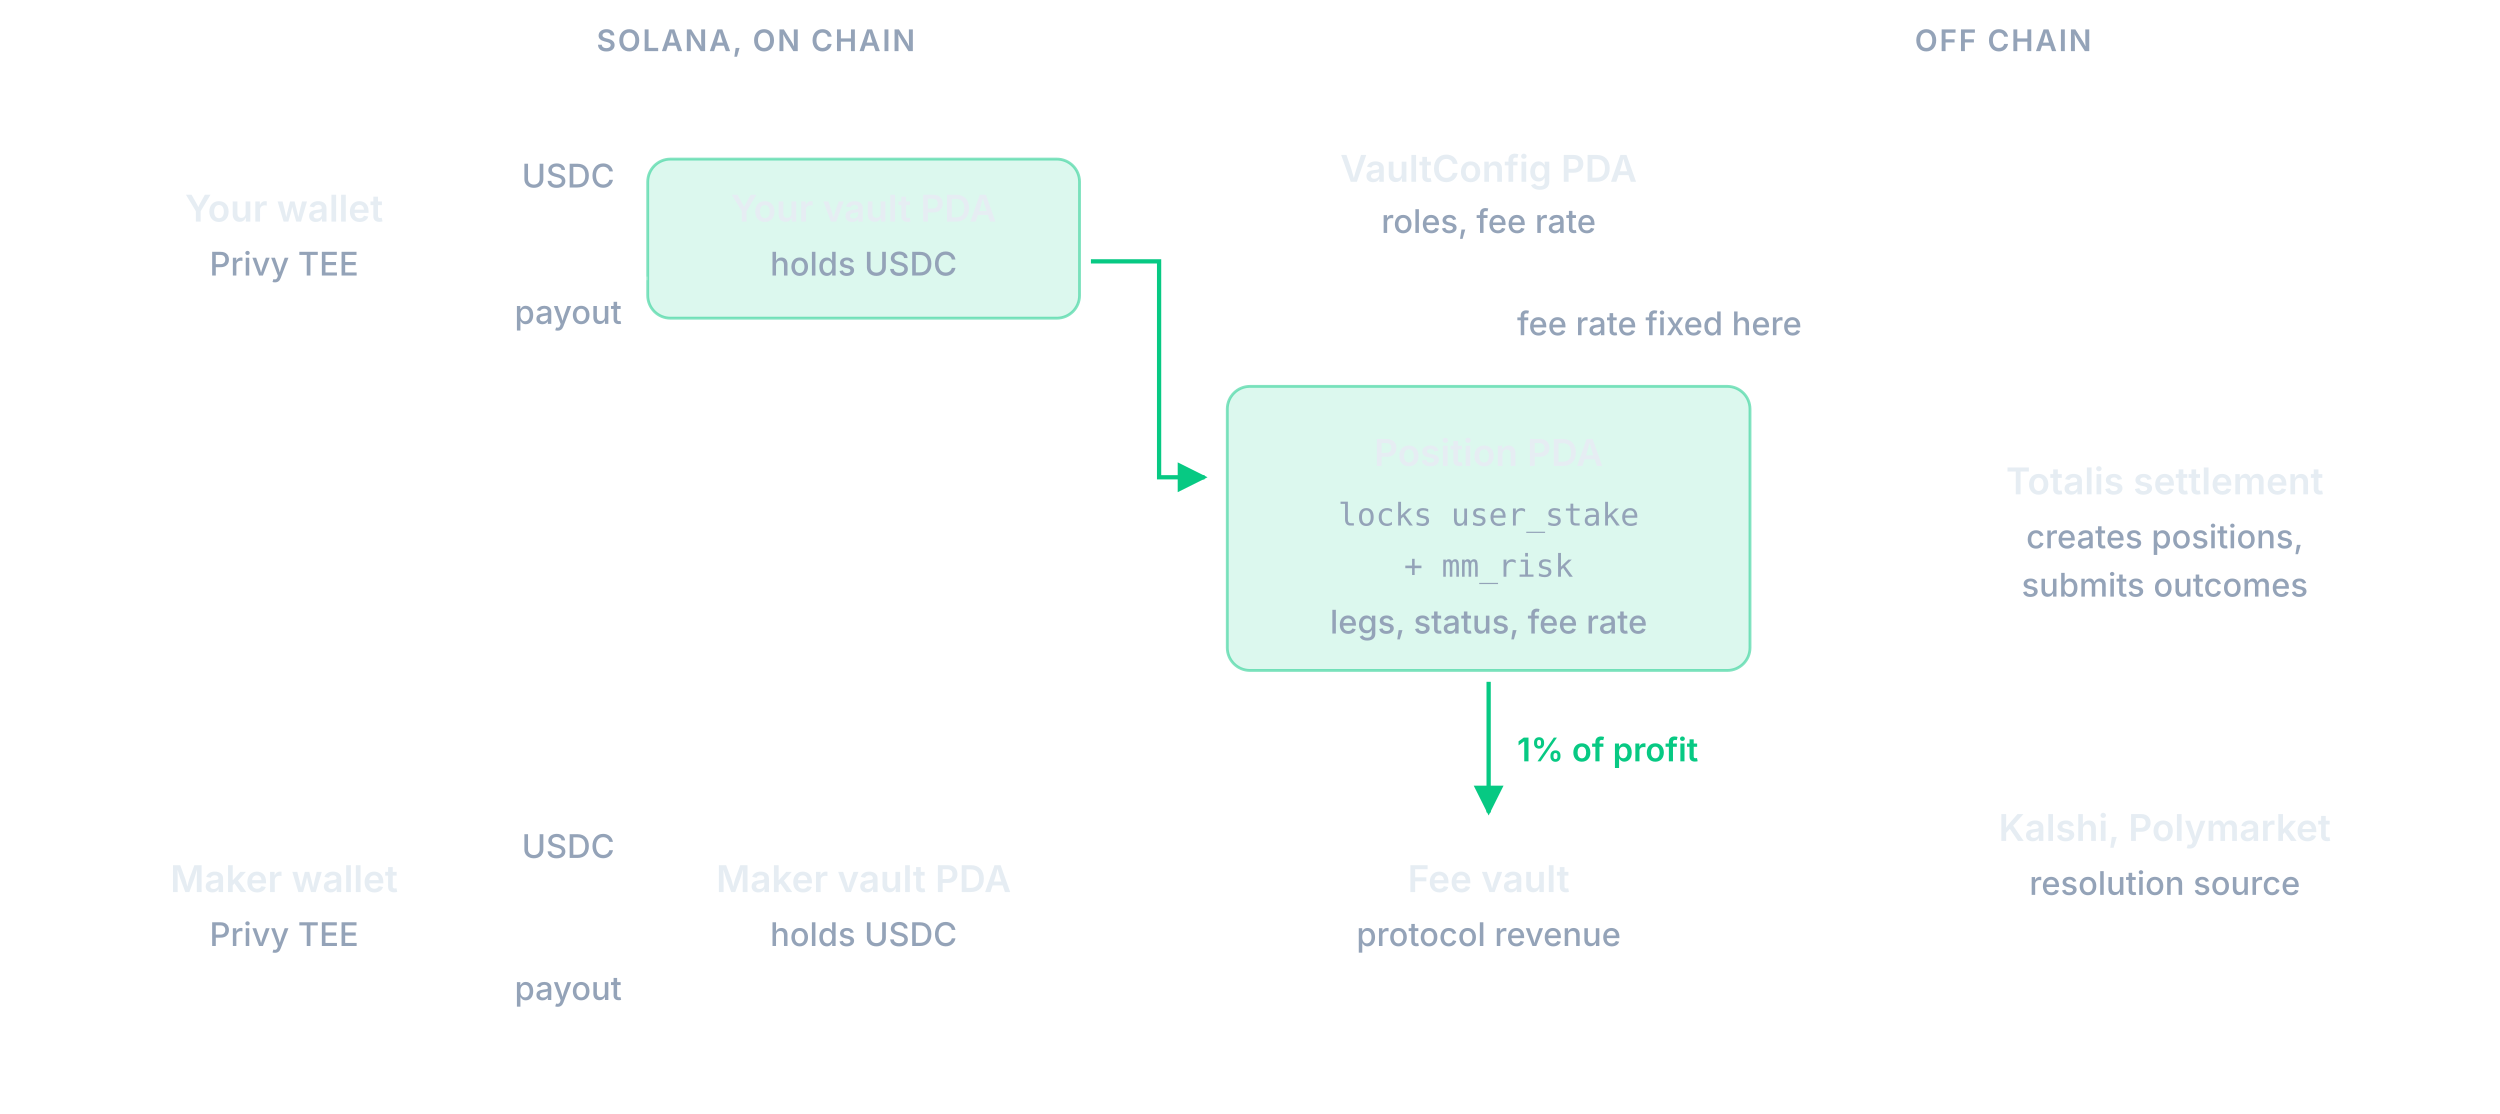
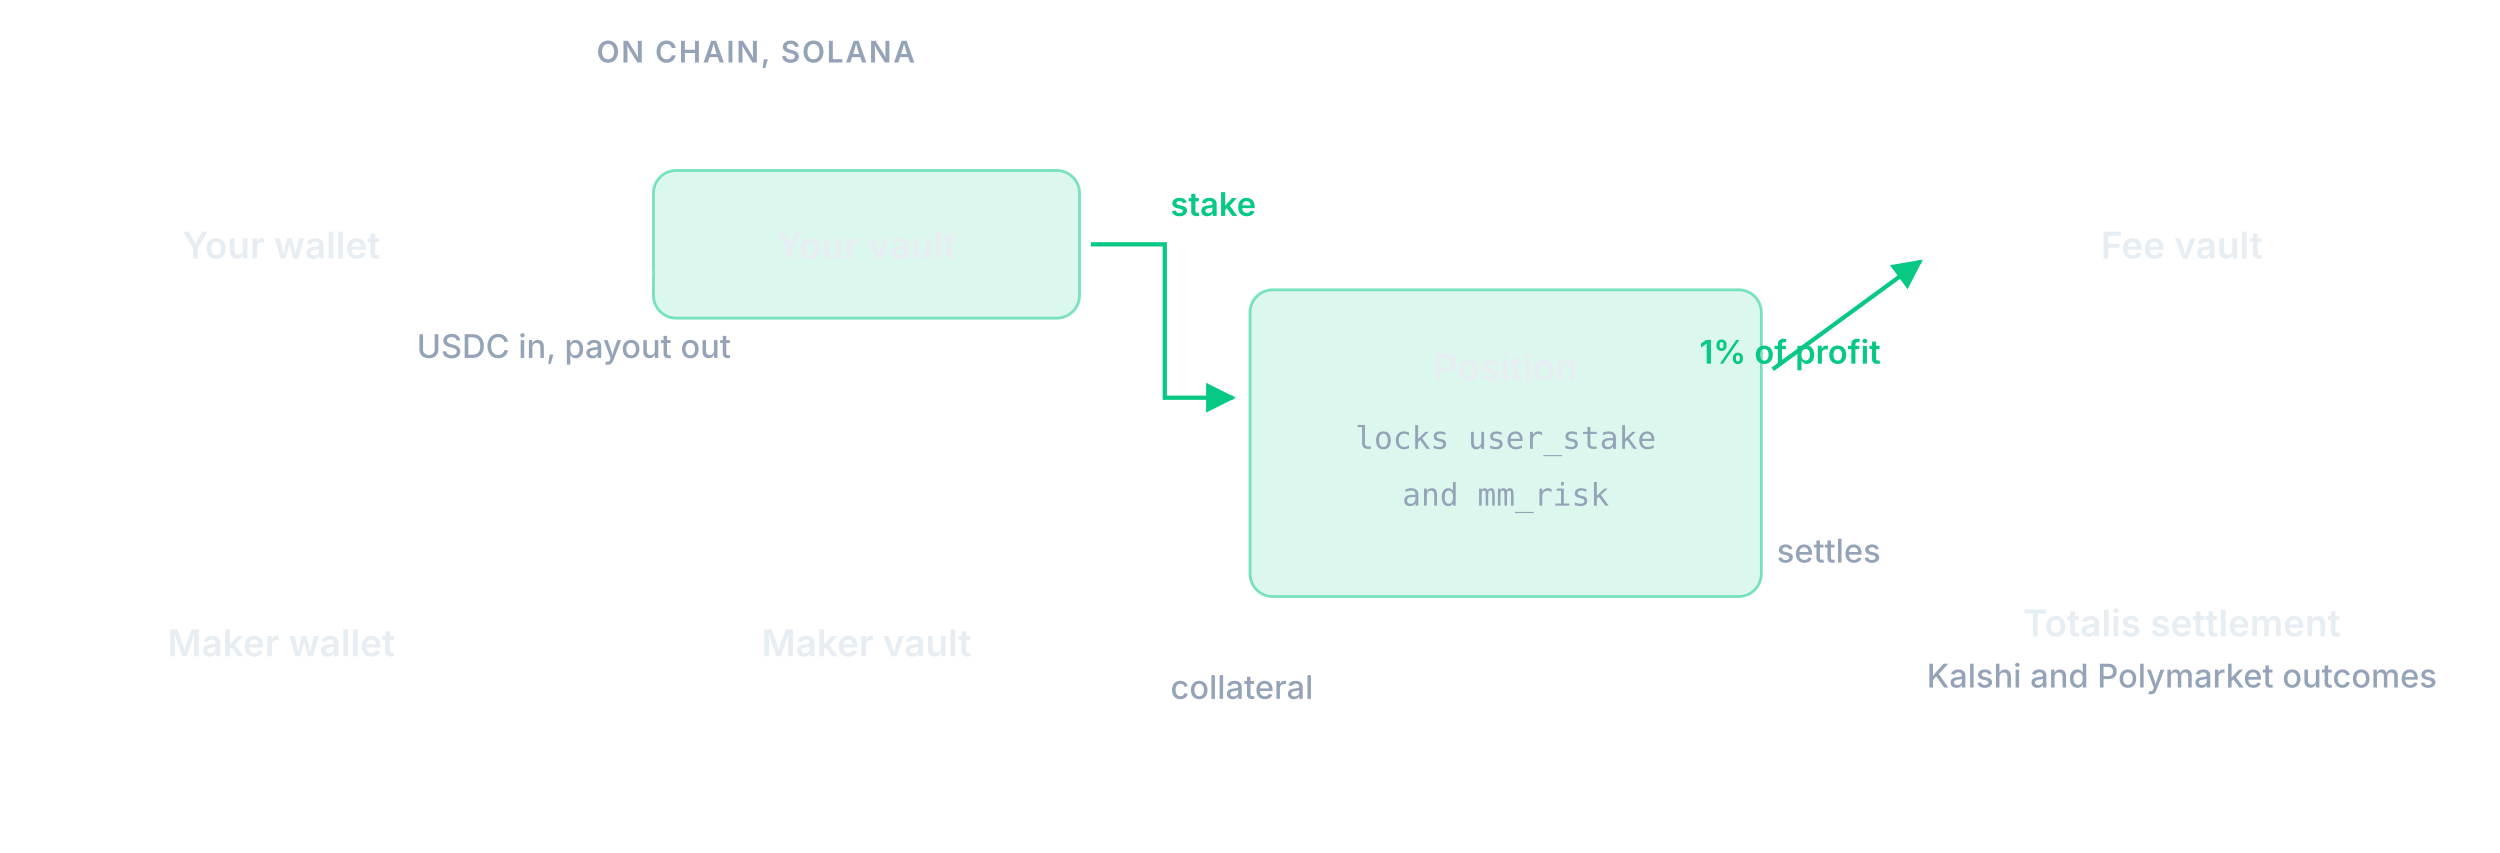
- <svg xmlns="http://www.w3.org/2000/svg" viewBox="0 0 880 392" role="img" aria-labelledby="vault-title" width="880" height="392">
+ <svg xmlns="http://www.w3.org/2000/svg" viewBox="0 0 880 300" role="img" aria-labelledby="vault-title" width="880" height="300">
  <style>
    .dg-node { fill: rgba(255, 255, 255, 0.045); stroke: rgba(255, 255, 255, 0.24); stroke-width: 1; }
    .dg-node-accent { fill: rgba(7, 201, 131, 0.14); stroke: rgba(7, 201, 131, 0.5); stroke-width: 1; }
    .dg-node-warn { fill: rgba(251, 191, 36, 0.14); stroke: rgba(251, 191, 36, 0.45); stroke-width: 1; }
    .dg-group { fill: none; stroke: rgba(255, 255, 255, 0.13); stroke-width: 1; stroke-dasharray: 4 4; }
    .dg-line { stroke: rgba(255, 255, 255, 0.24); stroke-width: 1.25; fill: none; }
    .dg-line-accent { stroke: #07c983; stroke-width: 1.5; fill: none; }
    .dg-line-dashed { stroke: rgba(255, 255, 255, 0.24); stroke-width: 1.25; stroke-dasharray: 5 4; fill: none; }
    .dg-line-warn { stroke: #fbbf24; stroke-width: 1.5; stroke-dasharray: 5 4; fill: none; }
    .dg-t { fill: #e6edf3; font-size: 13px; font-weight: 600; }
    .dg-t-sm { fill: #e6edf3; font-size: 11.5px; font-weight: 500; }
    .dg-t-dim { fill: #94a3b8; font-size: 11.5px; font-weight: 500; }
    .dg-t-mono { fill: #e6edf3; font-family: ui-monospace, SFMono-Regular, "SF Mono", Menlo, monospace; font-size: 11.5px; font-weight: 500; }
    .dg-t-mono-dim { fill: #94a3b8; font-family: ui-monospace, SFMono-Regular, "SF Mono", Menlo, monospace; font-size: 11px; font-weight: 500; }
    .dg-t-accent { fill: #07c983; font-size: 11.5px; font-weight: 600; }
    .dg-t-warn { fill: #fbbf24; font-size: 11.5px; font-weight: 600; }
    .dg-t-label { fill: #94a3b8; font-size: 10.5px; font-weight: 600; letter-spacing: 0.06em; text-transform: uppercase; }
    .dg-arrow { fill: rgba(255, 255, 255, 0.24); }
    .dg-arrow-accent { fill: #07c983; }
    .dg-arrow-warn { fill: #fbbf24; }
    text { font-family: ui-sans-serif, system-ui, -apple-system, "Segoe UI", sans-serif; }
  </style>
  <defs>
    <marker id="vt-a" viewBox="0 0 10 10" refX="9" refY="5" markerWidth="7" markerHeight="7" orient="auto-start-reverse">
      <path d="M 0 0 L 10 5 L 0 10 z" class="dg-arrow" />
    </marker>
    <marker id="vt-b" viewBox="0 0 10 10" refX="9" refY="5" markerWidth="7" markerHeight="7" orient="auto-start-reverse">
      <path d="M 0 0 L 10 5 L 0 10 z" class="dg-arrow-accent" />
    </marker>
  </defs>
-   <rect x="200" y="24" width="440" height="356" rx="10" class="dg-group" />
-   <text x="210" y="18" class="dg-t-label">SOLANA, ON CHAIN</text>
-   <rect x="664" y="24" width="196" height="356" rx="10" class="dg-group" />
-   <text x="674" y="18" class="dg-t-label">OFF CHAIN</text>
-   <rect x="24" y="56" width="152" height="56" rx="8" class="dg-node" />
-   <text x="100" y="78" class="dg-t" text-anchor="middle">Your wallet</text>
-   <text x="100" y="97" class="dg-t-dim" text-anchor="middle">Privy TEE</text>
-   <rect x="228" y="56" width="152" height="56" rx="8" class="dg-node-accent" />
-   <text x="304" y="78" class="dg-t" text-anchor="middle">Your vault PDA</text>
-   <text x="304" y="97" class="dg-t-dim" text-anchor="middle">holds USDC</text>
-   <rect x="432" y="44" width="184" height="48" rx="8" class="dg-node" />
-   <text x="524" y="64" class="dg-t" text-anchor="middle">VaultConfig PDA</text>
-   <text x="524" y="82" class="dg-t-dim" text-anchor="middle">roles, fee rate</text>
-   <rect x="432" y="136" width="184" height="100" rx="8" class="dg-node-accent" />
-   <text x="524" y="164" class="dg-t" text-anchor="middle">Position PDA</text>
-   <text x="524" y="185" class="dg-t-mono-dim" text-anchor="middle">locks user_stake</text>
-   <text x="524" y="203" class="dg-t-mono-dim" text-anchor="middle">+ mm_risk</text>
-   <text x="524" y="223" class="dg-t-dim" text-anchor="middle">legs, status, fee rate</text>
-   <rect x="432" y="292" width="184" height="56" rx="8" class="dg-node" />
-   <text x="524" y="314" class="dg-t" text-anchor="middle">Fee vault</text>
-   <text x="524" y="333" class="dg-t-dim" text-anchor="middle">protocol revenue</text>
-   <rect x="24" y="292" width="152" height="56" rx="8" class="dg-node" />
-   <text x="100" y="314" class="dg-t" text-anchor="middle">Maker wallet</text>
-   <text x="100" y="333" class="dg-t-dim" text-anchor="middle">Privy TEE</text>
-   <rect x="228" y="292" width="152" height="56" rx="8" class="dg-node" />
-   <text x="304" y="314" class="dg-t" text-anchor="middle">Maker vault PDA</text>
-   <text x="304" y="333" class="dg-t-dim" text-anchor="middle">holds USDC</text>
-   <rect x="680" y="150" width="164" height="72" rx="8" class="dg-node" />
-   <text x="762" y="174" class="dg-t" text-anchor="middle">Totalis settlement</text>
-   <text x="762" y="193" class="dg-t-dim" text-anchor="middle">creates positions,</text>
-   <text x="762" y="210" class="dg-t-dim" text-anchor="middle">submits outcomes</text>
-   <rect x="680" y="272" width="164" height="64" rx="8" class="dg-node" />
-   <text x="762" y="296" class="dg-t" text-anchor="middle">Kalshi, Polymarket</text>
-   <text x="762" y="315" class="dg-t-dim" text-anchor="middle">resolution source</text>
-   <path d="M 180 74 L 220 74" class="dg-line" marker-end="url(#vt-a)" />
-   <text x="200" y="66" class="dg-t-dim" text-anchor="middle">USDC</text>
-   <path d="M 228 98 L 184 98" class="dg-line" marker-end="url(#vt-a)" />
-   <text x="200" y="114" class="dg-t-dim" text-anchor="middle">payout</text>
-   <path d="M 180 310 L 220 310" class="dg-line" marker-end="url(#vt-a)" />
-   <text x="200" y="302" class="dg-t-dim" text-anchor="middle">USDC</text>
-   <path d="M 228 334 L 184 334" class="dg-line" marker-end="url(#vt-a)" />
-   <text x="200" y="352" class="dg-t-dim" text-anchor="middle">payout</text>
-   <path d="M 384 92 L 408 92 L 408 168 L 424 168" class="dg-line-accent" marker-end="url(#vt-b)" />
-   <path d="M 384 312 L 408 312 L 408 206 L 424 206" class="dg-line" marker-end="url(#vt-a)" />
-   <path d="M 524 96 L 524 130" class="dg-line-dashed" marker-end="url(#vt-a)" />
-   <text x="534" y="118" class="dg-t-dim">fee rate fixed here</text>
-   <path d="M 524 240 L 524 286" class="dg-line-accent" marker-end="url(#vt-b)" />
-   <text x="534" y="268" class="dg-t-accent">1% of profit</text>
-   <path d="M 676 186 L 622 186" class="dg-line" marker-end="url(#vt-a)" />
-   <path d="M 762 226 L 762 266" class="dg-line-dashed" marker-end="url(#vt-a)" />
+   <rect x="200" y="30" width="440" height="250" rx="10" class="dg-group" />
+   <text x="210" y="22" class="dg-t-label">ON CHAIN, SOLANA</text>
+   <rect x="24" y="60" width="150" height="52" rx="8" class="dg-node" />
+   <text x="99" y="91" class="dg-t" text-anchor="middle">Your wallet</text>
+   <rect x="230" y="60" width="150" height="52" rx="8" class="dg-node-accent" />
+   <text x="305" y="91" class="dg-t" text-anchor="middle">Your vault</text>
+   <rect x="24" y="200" width="150" height="52" rx="8" class="dg-node" />
+   <text x="99" y="231" class="dg-t" text-anchor="middle">Maker wallet</text>
+   <rect x="230" y="200" width="150" height="52" rx="8" class="dg-node" />
+   <text x="305" y="231" class="dg-t" text-anchor="middle">Maker vault</text>
+   <rect x="440" y="102" width="180" height="108" rx="8" class="dg-node-accent" />
+   <text x="530" y="134" class="dg-t" text-anchor="middle">Position</text>
+   <text x="530" y="158" class="dg-t-mono-dim" text-anchor="middle">locks user_stake</text>
+   <text x="530" y="178" class="dg-t-mono-dim" text-anchor="middle">and mm_risk</text>
+   <rect x="680" y="60" width="176" height="52" rx="8" class="dg-node" />
+   <text x="768" y="91" class="dg-t" text-anchor="middle">Fee vault</text>
+   <rect x="680" y="200" width="176" height="52" rx="8" class="dg-node" />
+   <text x="768" y="224" class="dg-t" text-anchor="middle">Totalis settlement</text>
+   <text x="768" y="242" class="dg-t-dim" text-anchor="middle">Kalshi and Polymarket outcomes</text>
+   <path d="M 178 78 L 226 78" class="dg-line" marker-end="url(#vt-a)" />
+   <path d="M 230 96 L 182 96" class="dg-line" marker-end="url(#vt-a)" />
+   <text x="202" y="126" class="dg-t-dim" text-anchor="middle">USDC in, payout out</text>
+   <path d="M 178 218 L 226 218" class="dg-line" marker-end="url(#vt-a)" />
+   <path d="M 230 236 L 182 236" class="dg-line" marker-end="url(#vt-a)" />
+   <path d="M 384 86 L 410 86 L 410 140 L 434 140" class="dg-line-accent" marker-end="url(#vt-b)" />
+   <text x="412" y="76" class="dg-t-accent">stake</text>
+   <path d="M 384 226 L 410 226 L 410 176 L 434 176" class="dg-line" marker-end="url(#vt-a)" />
+   <text x="412" y="246" class="dg-t-dim">collateral</text>
+   <path d="M 624 130 L 676 92" class="dg-line-accent" marker-end="url(#vt-b)" />
+   <text x="662" y="128" class="dg-t-accent" text-anchor="end">1% of profit</text>
+   <path d="M 676 216 L 626 190" class="dg-line-dashed" marker-end="url(#vt-a)" />
+   <text x="662" y="198" class="dg-t-dim" text-anchor="end">settles</text>
</svg>
